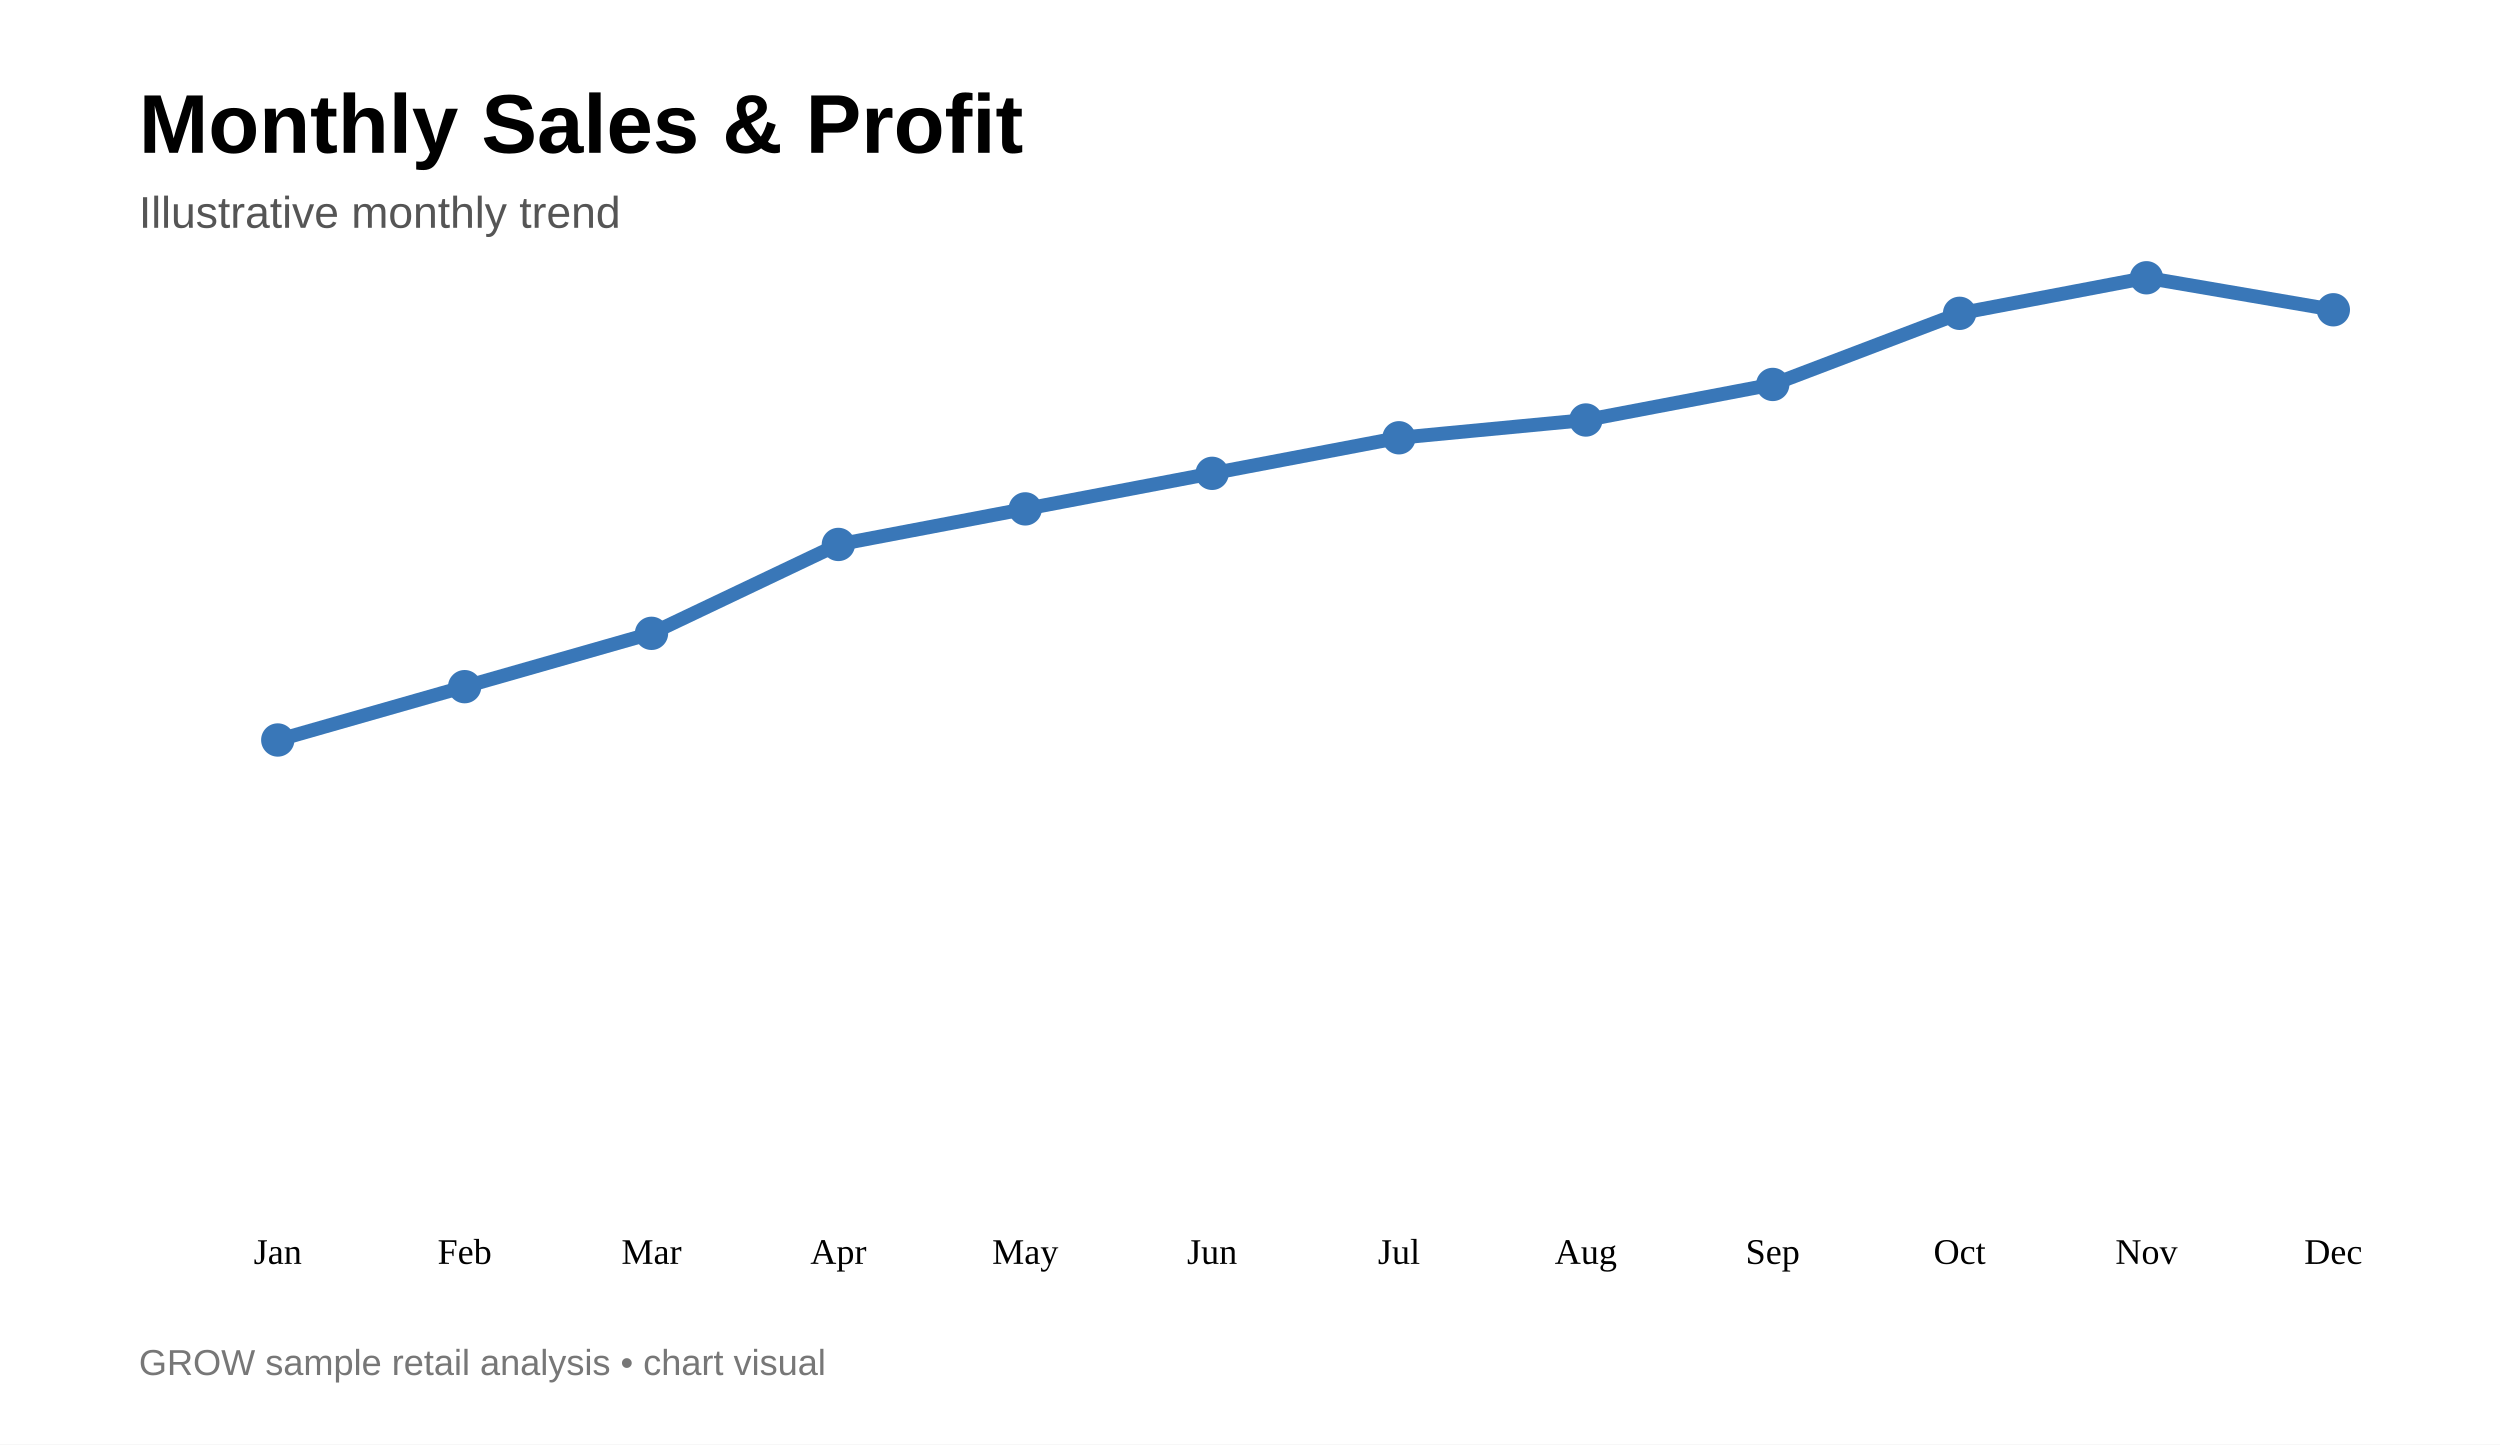
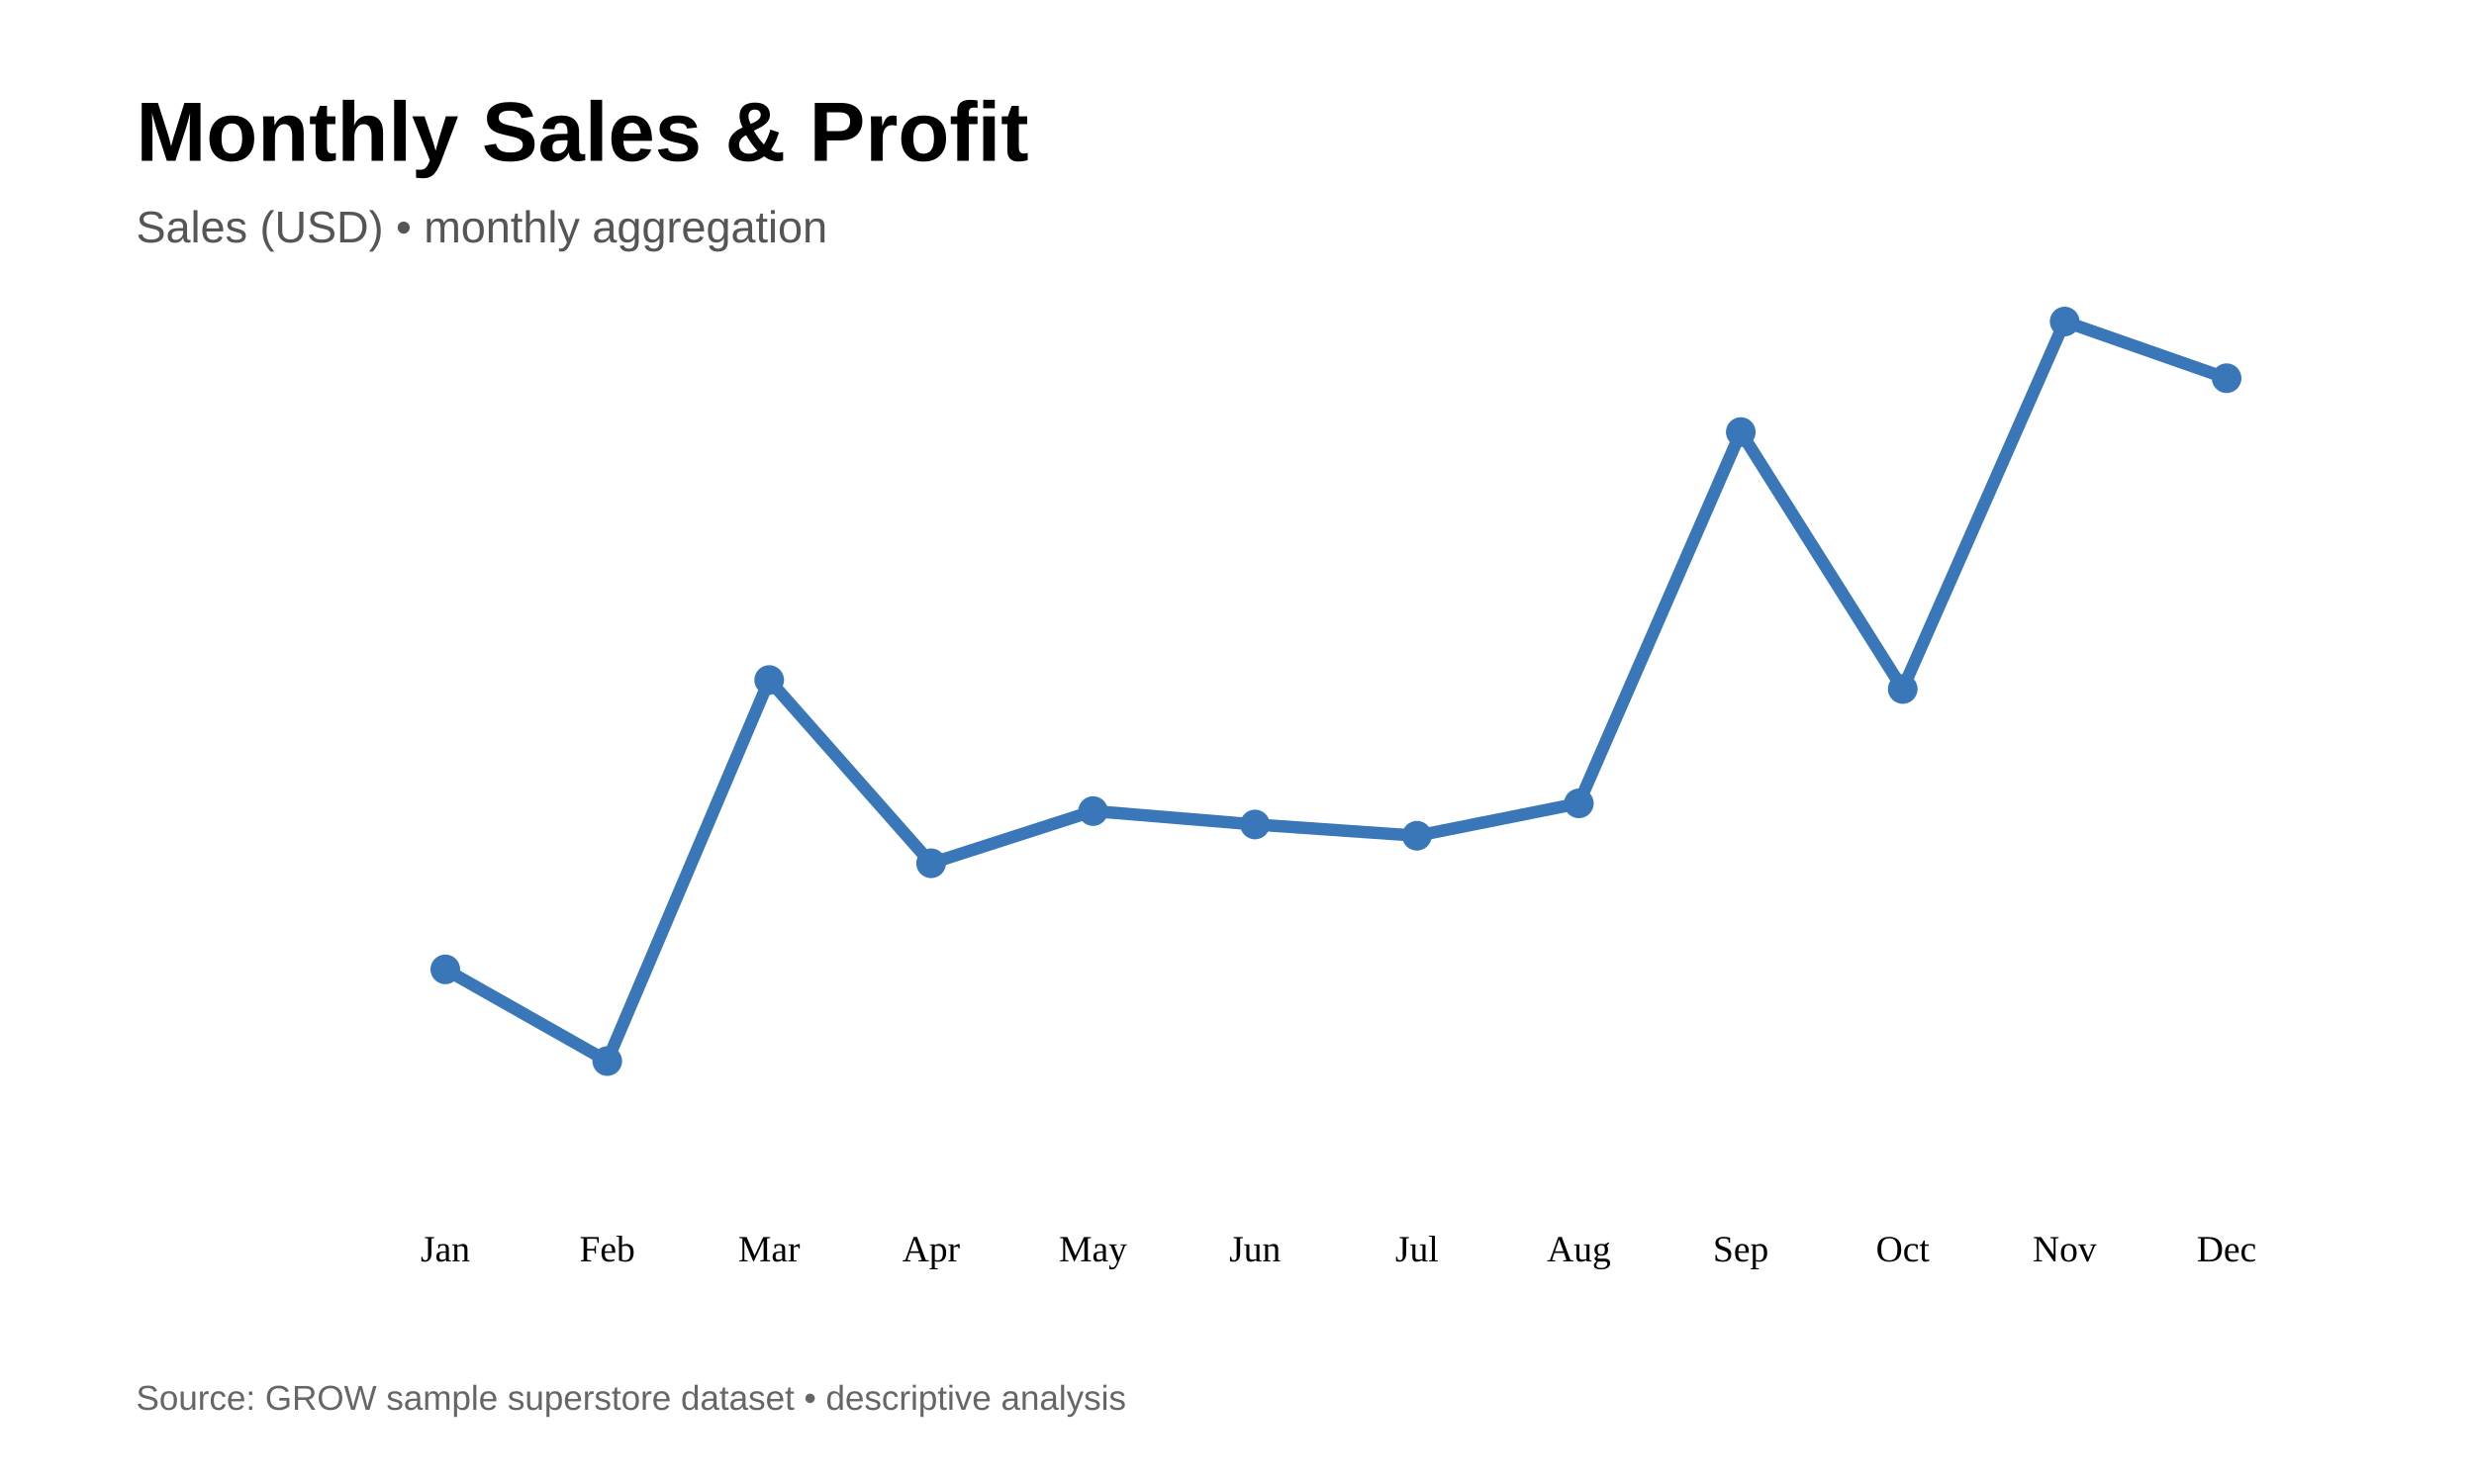
- <svg xmlns="http://www.w3.org/2000/svg" width="900" height="520" viewBox="0 0 900 520">
-   <rect width="100%" height="100%" fill="#fff" />
-   <text x="50" y="55" font-size="30" font-family="Arial" font-weight="bold">Monthly Sales &amp; Profit</text>
-   <text x="50" y="82" font-size="16" font-family="Arial" fill="#555">Illustrative monthly trend</text>
-   <polyline points="100,266.4 167.273,247.2 234.545,228 301.818,196 369.091,183.2 436.364,170.4 503.636,157.6 570.909,151.2 638.182,138.4 705.455,112.8 772.727,100 840,111.52" fill="none" stroke="#3977b8" stroke-width="5" />
-   <circle cx="100" cy="266.4" r="6" fill="#3977b8" />
-   <text x="100" y="455" font-size="13" text-anchor="middle">Jan</text>
-   <circle cx="167.273" cy="247.2" r="6" fill="#3977b8" />
-   <text x="167.273" y="455" font-size="13" text-anchor="middle">Feb</text>
-   <circle cx="234.545" cy="228" r="6" fill="#3977b8" />
-   <text x="234.545" y="455" font-size="13" text-anchor="middle">Mar</text>
-   <circle cx="301.818" cy="196" r="6" fill="#3977b8" />
-   <text x="301.818" y="455" font-size="13" text-anchor="middle">Apr</text>
-   <circle cx="369.091" cy="183.2" r="6" fill="#3977b8" />
-   <text x="369.091" y="455" font-size="13" text-anchor="middle">May</text>
-   <circle cx="436.364" cy="170.4" r="6" fill="#3977b8" />
-   <text x="436.364" y="455" font-size="13" text-anchor="middle">Jun</text>
-   <circle cx="503.636" cy="157.6" r="6" fill="#3977b8" />
-   <text x="503.636" y="455" font-size="13" text-anchor="middle">Jul</text>
-   <circle cx="570.909" cy="151.2" r="6" fill="#3977b8" />
-   <text x="570.909" y="455" font-size="13" text-anchor="middle">Aug</text>
-   <circle cx="638.182" cy="138.4" r="6" fill="#3977b8" />
-   <text x="638.182" y="455" font-size="13" text-anchor="middle">Sep</text>
-   <circle cx="705.455" cy="112.8" r="6" fill="#3977b8" />
-   <text x="705.455" y="455" font-size="13" text-anchor="middle">Oct</text>
-   <circle cx="772.727" cy="100" r="6" fill="#3977b8" />
-   <text x="772.727" y="455" font-size="13" text-anchor="middle">Nov</text>
-   <circle cx="840" cy="111.52" r="6" fill="#3977b8" />
-   <text x="840" y="455" font-size="13" text-anchor="middle">Dec</text>
-   <text x="50" y="495" font-size="13" fill="#777" font-family="Arial">GROW sample retail analysis • chart visual</text>
+ <svg xmlns="http://www.w3.org/2000/svg" width="1000" height="600">
+   <rect width="100%" height="100%" fill="white" />
+   <text x="55" y="65" font-family="Arial" font-size="34" font-weight="bold">Monthly Sales &amp; Profit</text>
+   <text x="55" y="98" font-family="Arial" font-size="18" fill="#555">Sales (USD) • monthly aggregation</text>
+   <polyline points="180,391.933 245.455,429.006 310.909,274.947 376.364,349.029 441.818,327.933 507.273,333.349 572.727,337.9 638.182,324.813 703.636,174.693 769.091,278.566 834.545,130 900,152.915" fill="none" stroke="#3977b8" stroke-width="5" />
+   <circle cx="180" cy="391.933" r="6" fill="#3977b8" />
+   <text x="180" y="510" font-size="15" text-anchor="middle">Jan</text>
+   <circle cx="245.455" cy="429.006" r="6" fill="#3977b8" />
+   <text x="245.455" y="510" font-size="15" text-anchor="middle">Feb</text>
+   <circle cx="310.909" cy="274.947" r="6" fill="#3977b8" />
+   <text x="310.909" y="510" font-size="15" text-anchor="middle">Mar</text>
+   <circle cx="376.364" cy="349.029" r="6" fill="#3977b8" />
+   <text x="376.364" y="510" font-size="15" text-anchor="middle">Apr</text>
+   <circle cx="441.818" cy="327.933" r="6" fill="#3977b8" />
+   <text x="441.818" y="510" font-size="15" text-anchor="middle">May</text>
+   <circle cx="507.273" cy="333.349" r="6" fill="#3977b8" />
+   <text x="507.273" y="510" font-size="15" text-anchor="middle">Jun</text>
+   <circle cx="572.727" cy="337.9" r="6" fill="#3977b8" />
+   <text x="572.727" y="510" font-size="15" text-anchor="middle">Jul</text>
+   <circle cx="638.182" cy="324.813" r="6" fill="#3977b8" />
+   <text x="638.182" y="510" font-size="15" text-anchor="middle">Aug</text>
+   <circle cx="703.636" cy="174.693" r="6" fill="#3977b8" />
+   <text x="703.636" y="510" font-size="15" text-anchor="middle">Sep</text>
+   <circle cx="769.091" cy="278.566" r="6" fill="#3977b8" />
+   <text x="769.091" y="510" font-size="15" text-anchor="middle">Oct</text>
+   <circle cx="834.545" cy="130" r="6" fill="#3977b8" />
+   <text x="834.545" y="510" font-size="15" text-anchor="middle">Nov</text>
+   <circle cx="900" cy="152.915" r="6" fill="#3977b8" />
+   <text x="900" y="510" font-size="15" text-anchor="middle">Dec</text>
+   <text x="55" y="570" font-family="Arial" font-size="14" fill="#666">Source: GROW sample superstore dataset • descriptive analysis</text>
</svg>
